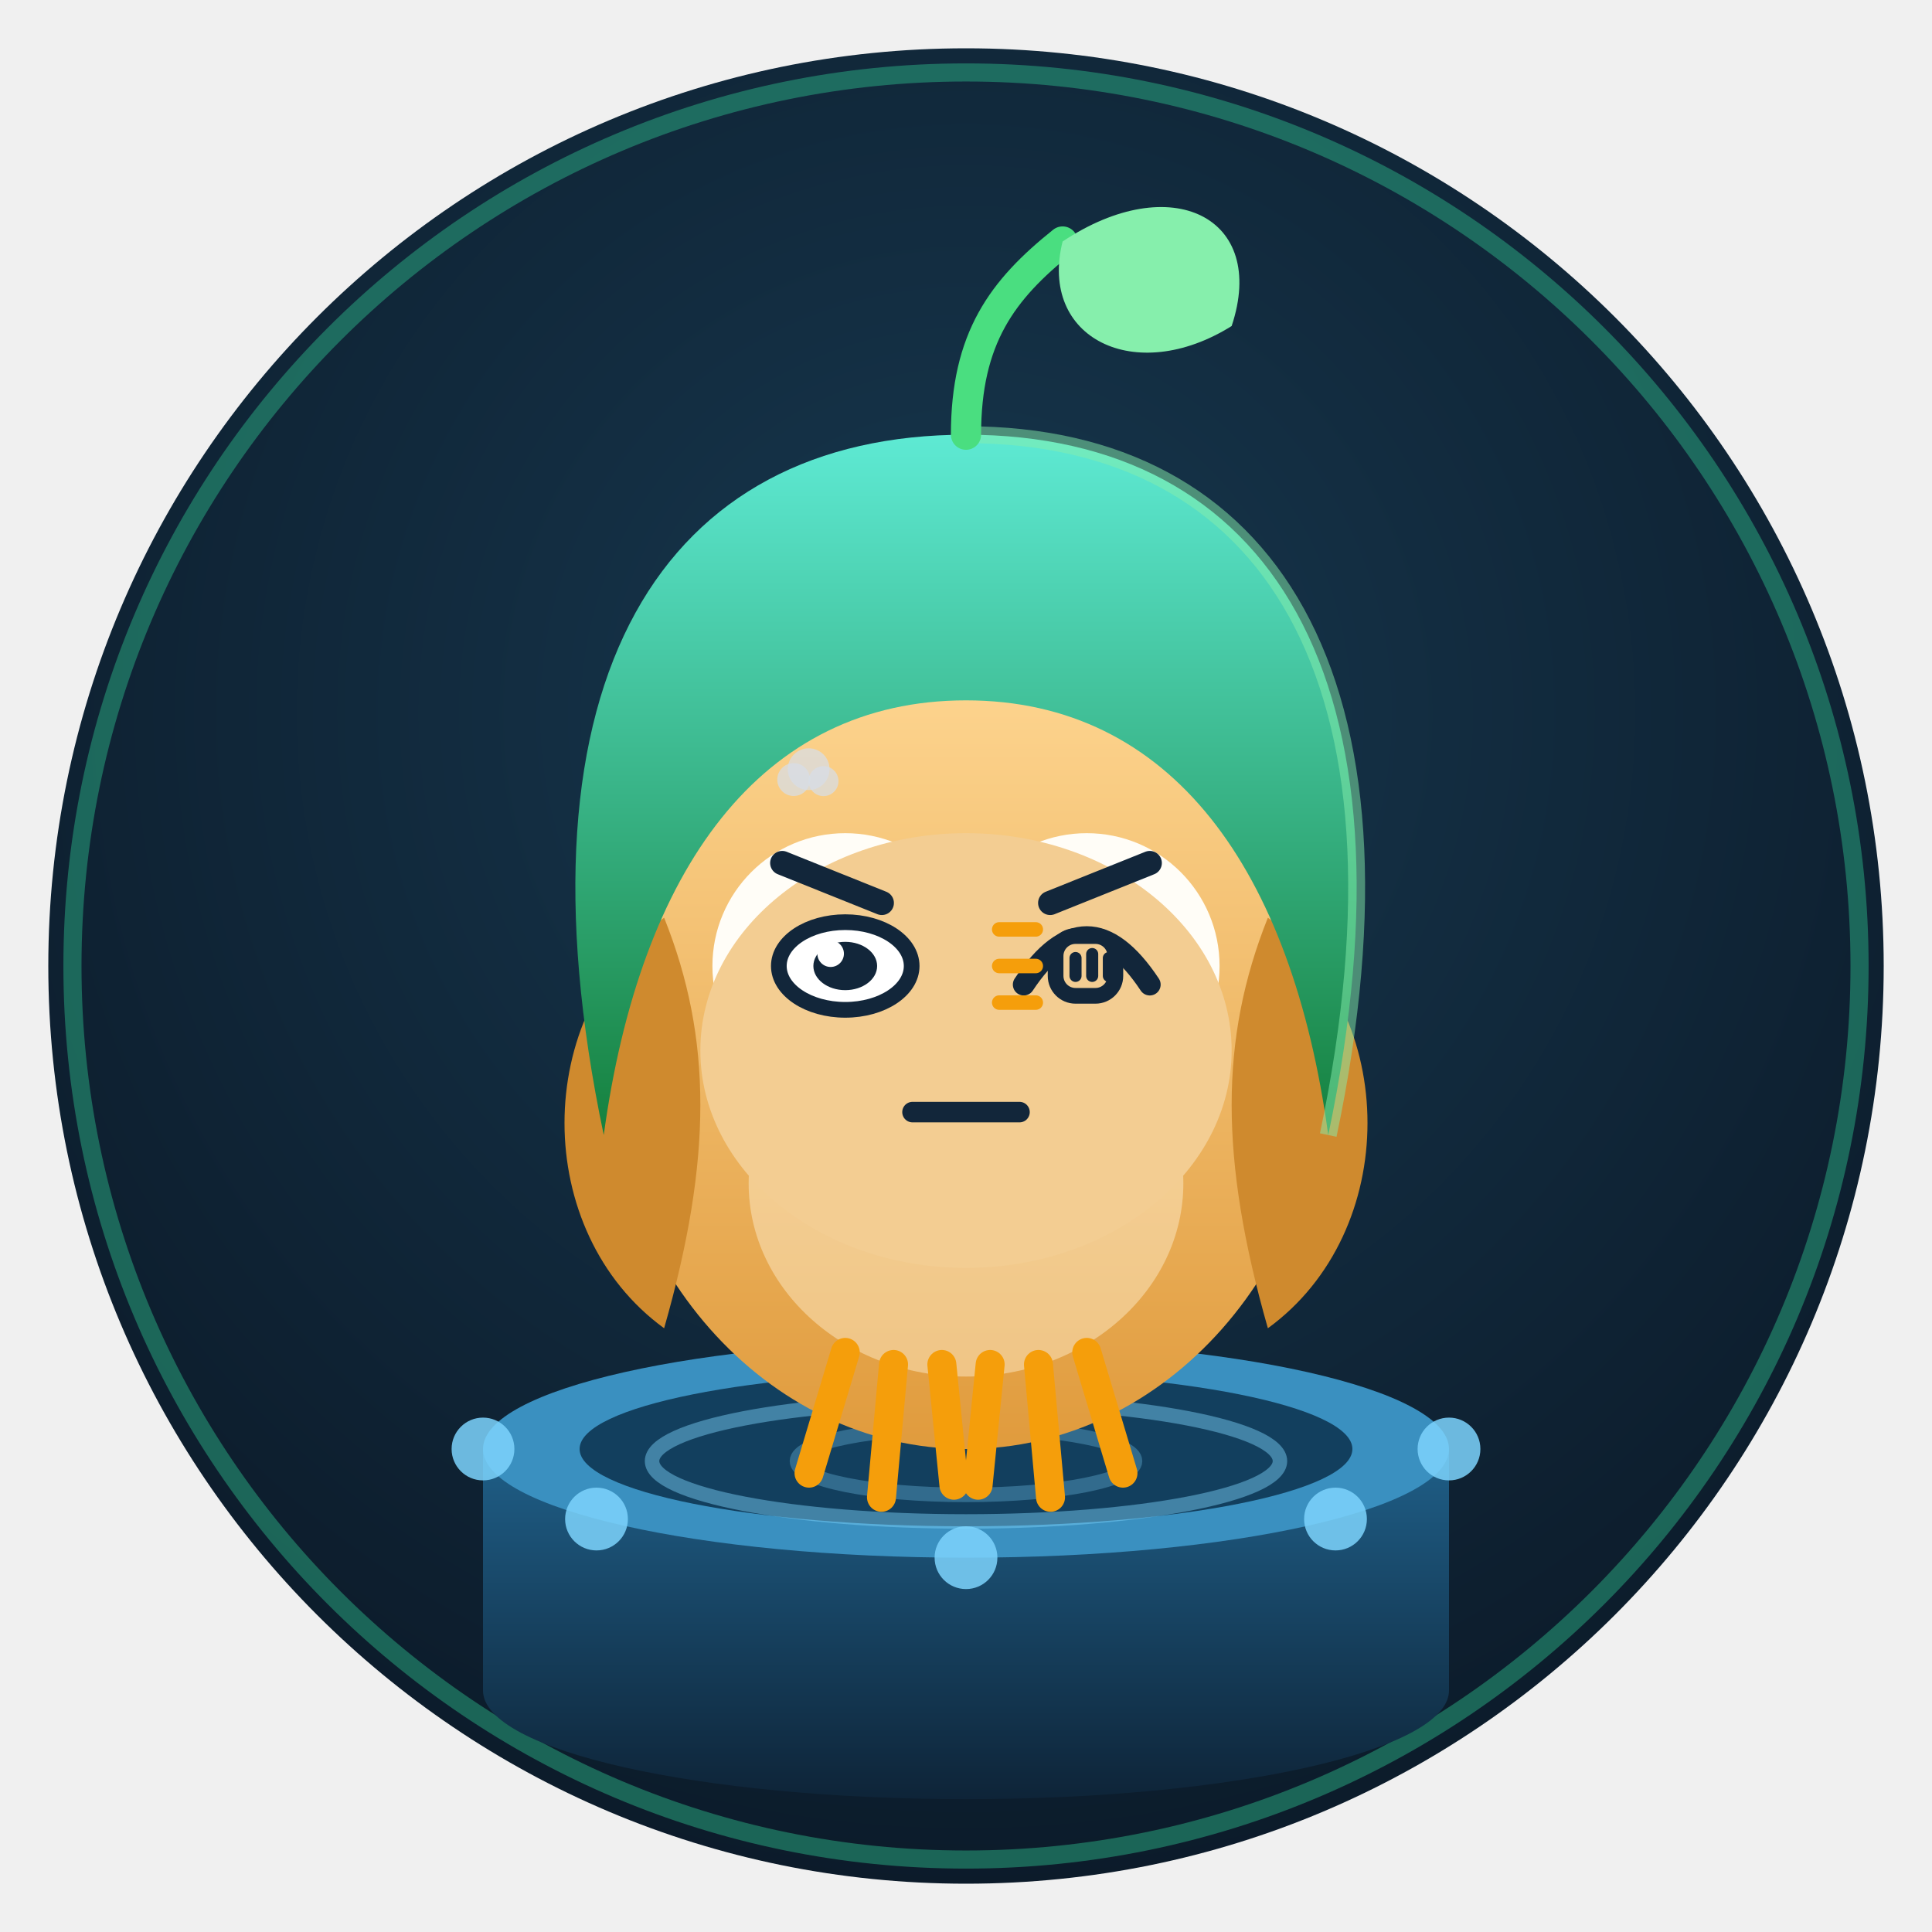
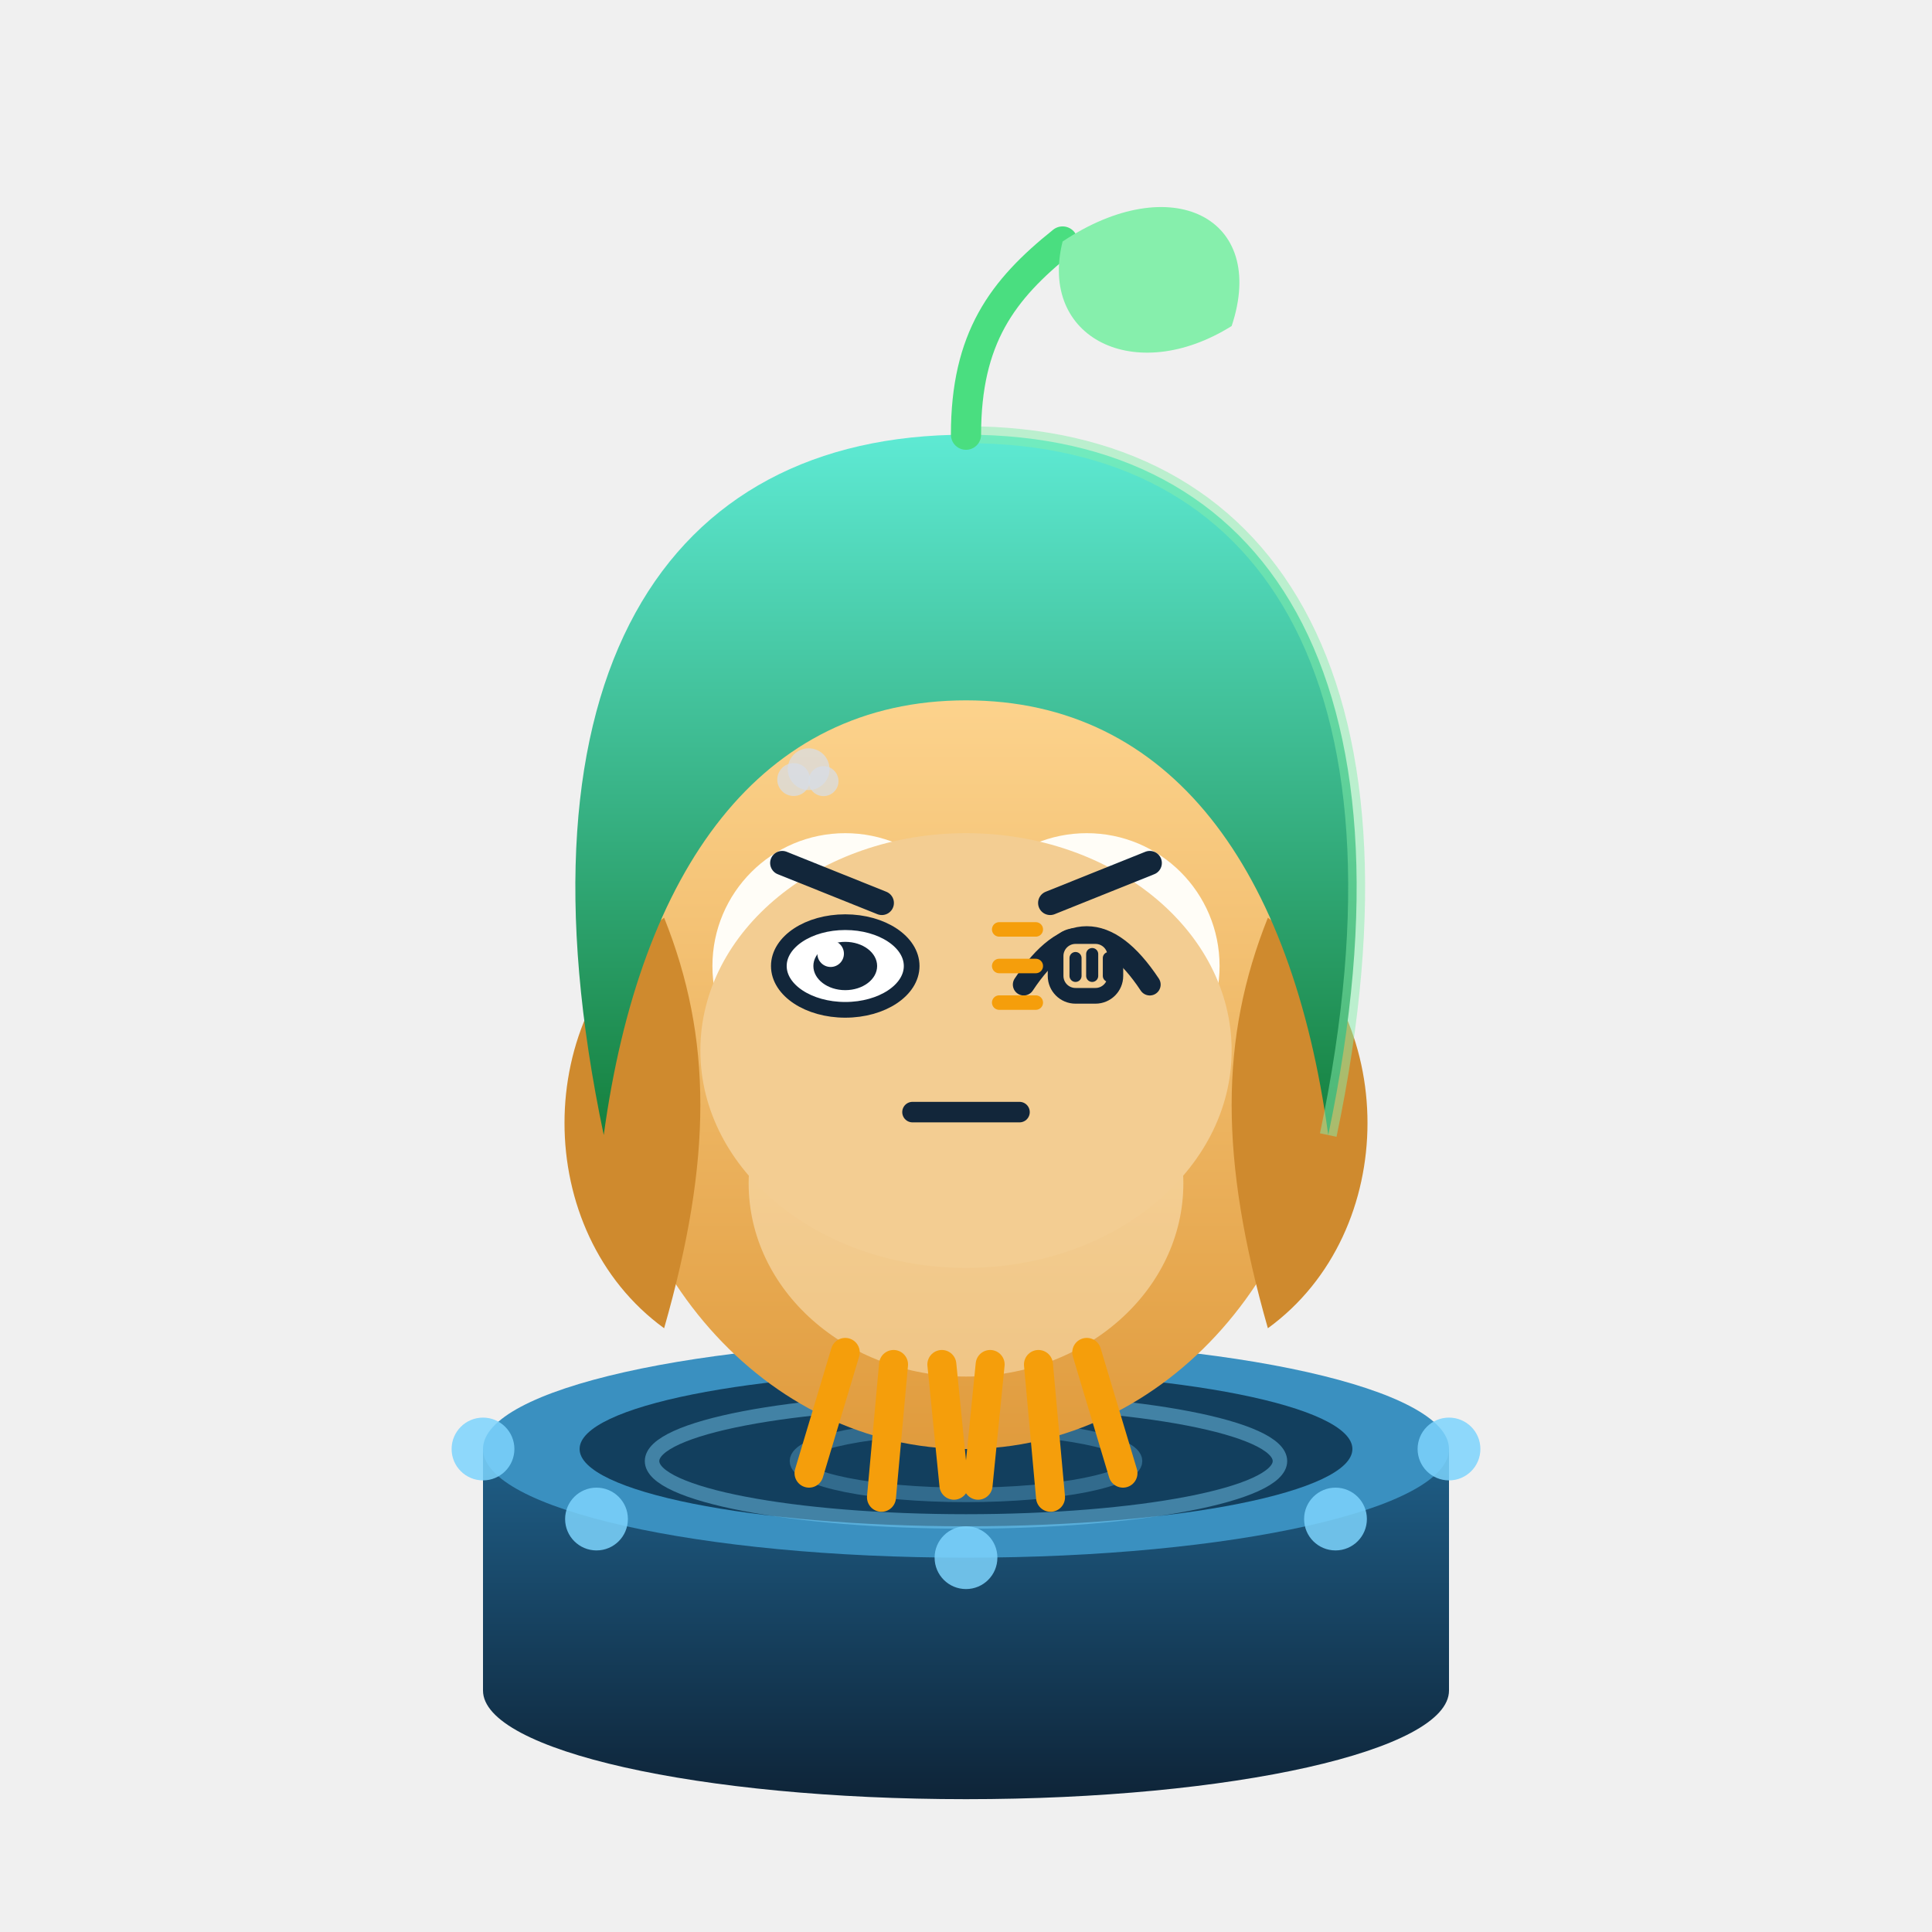
<svg xmlns="http://www.w3.org/2000/svg" viewBox="0 0 160 160" width="160" height="160" role="img" aria-label="小德 · 敲打 Knocking">
  <style>
.ex-motion { animation: ex-tap 0.55s ease-in-out infinite; transform-box: fill-box; transform-origin: 50% 50%; }
.ex-anim-tear { animation: ex-tear 1.8s ease-in infinite; transform-box: fill-box; transform-origin: center; }
.ex-anim-sweat { animation: ex-tear 1.5s ease-in infinite; transform-box: fill-box; transform-origin: center; }
.ex-anim-heart { animation: ex-heart 2.2s ease-out infinite; transform-box: fill-box; transform-origin: center; }
.ex-anim-spark { animation: ex-spark 1.9s ease-in-out infinite; transform-box: fill-box; transform-origin: center; }
.ex-anim-rain { animation: ex-rain 1.4s linear infinite; transform-box: fill-box; transform-origin: center; }
.ex-anim-confetti { animation: ex-confetti 2.4s linear infinite; transform-box: fill-box; transform-origin: center; }
.ex-anim-pulse { animation: ex-pulse 1.6s ease-in-out infinite; transform-box: fill-box; transform-origin: center; }
.ex-anim-knock { animation: ex-knock 0.55s ease-in-out infinite; transform-box: fill-box; transform-origin: center; }
.ex-anim-knockline { animation: ex-knockline 0.55s ease-out infinite; transform-box: fill-box; transform-origin: center; }
.ex-anim-palm { animation: ex-palm 0.9s ease-in-out infinite; transform-box: fill-box; transform-origin: center; }
.ex-anim-steam { animation: ex-steam 1.8s ease-out infinite; transform-box: fill-box; transform-origin: center; }
.ex-anim-shock { animation: ex-shock 0.5s ease-in-out infinite; transform-box: fill-box; transform-origin: center; }
.ex-anim-please { animation: ex-please 1.4s ease-in-out infinite; transform-box: fill-box; transform-origin: center; }
.ex-anim-drift { animation: ex-drift 4.5s ease-in-out infinite; transform-box: fill-box; transform-origin: center; }
@keyframes ex-tap { 0%,100% { transform: translateY(0); } 25% { transform: translateY(0.97px); } 32% { transform: translateY(0); } }
@keyframes ex-tear { 0% { transform: translateY(0); opacity: 0; } 18% { opacity: 1; } 100% { transform: translateY(8px); opacity: 0; } }
@keyframes ex-heart { 0% { transform: translateY(0) scale(.65); opacity: 0; } 20% { opacity: 1; } 100% { transform: translateY(-10px) scale(1.15); opacity: 0; } }
@keyframes ex-spark { 0%,100% { transform: scale(.6) rotate(0deg); opacity: .3; } 50% { transform: scale(1.15) rotate(25deg); opacity: 1; } }
@keyframes ex-rain { 0% { transform: translateY(0); opacity: 0; } 20% { opacity: 1; } 100% { transform: translateY(8px); opacity: 0; } }
@keyframes ex-confetti { 0% { transform: translateY(-4px) rotate(0deg); opacity: 1; } 100% { transform: translateY(14px) rotate(200deg); opacity: 0; } }
@keyframes ex-pulse { 0%,100% { transform: scale(1); opacity: .35; } 50% { transform: scale(1.18); opacity: .7; } }
@keyframes ex-knock { 0%,100% { transform: translateX(3px); } 35% { transform: translateX(0); } }
@keyframes ex-knockline { 0%,100% { transform: scaleX(.6); opacity: .35; } 35% { transform: scaleX(1); opacity: 1; } }
@keyframes ex-palm { 0%,100% { transform: translateY(0) rotate(0deg); } 50% { transform: translateY(-1px) rotate(-4deg); } }
@keyframes ex-steam { 0% { transform: translateY(0); opacity: .7; } 100% { transform: translateY(-7px); opacity: 0; } }
@keyframes ex-shock { 0%,100% { transform: scaleX(.7); opacity: .4; } 50% { transform: scaleX(1.25); opacity: 1; } }
@keyframes ex-please { 0%,100% { transform: translateY(0); } 50% { transform: translateY(-1.5px); } }
@keyframes ex-drift { 0%,100% { transform: translateY(0); } 50% { transform: translateY(-1.5px); } }
@media (prefers-reduced-motion: reduce) {
  .ex-motion, [class*="ex-anim-"] { animation: none !important; }
}
</style>
  <g class="ex-motion ex-knocking">
    <g class="ex-base">
      <defs>
-         <radialGradient id="drBadge" cx="50%" cy="36%" r="74%">
-           <stop offset="0" stop-color="#17384f" />
-           <stop offset="1" stop-color="#0a1725" />
-         </radialGradient>
        <linearGradient id="drOwl" x1="0" y1="0" x2="0" y2="1">
          <stop offset="0" stop-color="#ffd894" />
          <stop offset="1" stop-color="#e09b3d" />
        </linearGradient>
        <linearGradient id="drHood" x1="0" y1="0" x2="0" y2="1">
          <stop offset="0" stop-color="#5eead4" />
          <stop offset="1" stop-color="#15803d" />
        </linearGradient>
        <linearGradient id="drPool" x1="0" y1="0" x2="0" y2="1">
          <stop offset="0" stop-color="#1f5f88" />
          <stop offset="1" stop-color="#0e2438" />
        </linearGradient>
      </defs>
-       <circle cx="80" cy="80" r="76" fill="url(#drBadge)" />
-       <circle cx="80" cy="80" r="74" fill="none" stroke="#34d399" stroke-opacity=".4" stroke-width="1.5" />
      <path d="M40 120 L40 140 A40 9 0 0 0 120 140 L120 120 Z" fill="url(#drPool)" />
      <ellipse cx="80" cy="120" rx="40" ry="9" fill="#3a90c0" />
      <ellipse cx="80" cy="120" rx="32" ry="6.4" fill="#123f5e" />
      <ellipse cx="80" cy="121" rx="26" ry="5" fill="none" stroke="#7dd3fc" stroke-opacity=".45" stroke-width="1.2" />
      <ellipse cx="80" cy="121" rx="14" ry="2.8" fill="none" stroke="#7dd3fc" stroke-opacity=".3" stroke-width="1.2" />
      <g fill="#7dd3fc" fill-opacity=".85">
        <circle cx="120" cy="120" r="2.6" />
        <circle cx="110.6" cy="125.8" r="2.6" />
        <circle cx="80" cy="129" r="2.6" />
        <circle cx="49.4" cy="125.8" r="2.6" />
        <circle cx="40" cy="120" r="2.6" />
      </g>
      <ellipse cx="80" cy="86" rx="30" ry="34" fill="url(#drOwl)" />
      <ellipse cx="80" cy="98" rx="18" ry="16" fill="#fff3d6" fill-opacity=".45" />
      <path d="M55 76 C 44 84 44 102 55 110 C 59 96 59 86 55 76 Z" fill="#cf8a2e" />
      <path d="M105 76 C 116 84 116 102 105 110 C 101 96 101 86 105 76 Z" fill="#cf8a2e" />
      <g stroke="#f59e0b" stroke-width="2.4" stroke-linecap="round" fill="none">
        <path d="M70 112 L67 122" />
        <path d="M74 113 L73 124" />
        <path d="M78 113 L79 123" />
        <path d="M82 113 L81 123" />
        <path d="M86 113 L87 124" />
        <path d="M90 112 L93 122" />
      </g>
      <circle cx="70" cy="80" r="11" fill="#fffdf7" />
      <circle cx="90" cy="80" r="11" fill="#fffdf7" />
      <circle cx="70" cy="80" r="5.5" fill="#12263a" />
      <circle cx="90" cy="80" r="5.5" fill="#12263a" />
      <circle cx="72" cy="77.5" r="2" fill="#ffffff" />
      <circle cx="92" cy="77.5" r="2" fill="#ffffff" />
      <path d="M80 84 L75 94 L85 94 Z" fill="#f59e0b" />
      <path d="M80 36 C 105 36 118 56 110 94 C 107 72 97 58 80 58 C 63 58 53 72 50 94 C 42 56 55 36 80 36 Z" fill="url(#drHood)" />
      <path d="M80 36 C 105 36 118 56 110 94" fill="none" stroke="#86efac" stroke-opacity=".5" stroke-width="1.4" />
      <path d="M80 36 C 80 28 83 24 88 20" stroke="#4ade80" stroke-width="2.5" fill="none" stroke-linecap="round" />
      <path d="M88 20 C 97 14 105 18 102 27 C 94 32 86 28 88 20 Z" fill="#86efac" />
    </g>
    <g class="ex-face">
      <ellipse cx="80" cy="87" rx="22" ry="18" fill="#F3CD92" />
      <path d="M 64.78,71.47 L 73.03,74.78" stroke="#12263A" stroke-width="2" stroke-linecap="round" />
      <path d="M 95.22,71.47 L 86.97,74.78" stroke="#12263A" stroke-width="2" stroke-linecap="round" />
      <ellipse cx="70" cy="80" rx="5.5" ry="3.63" fill="#FFFFFF" stroke="#12263A" stroke-width="1.3" />
      <ellipse cx="70" cy="80" rx="2.64" ry="2" fill="#12263A" />
      <circle cx="68.79" cy="78.98" r="1.1" fill="#FFFFFF" />
      <path d="M 84.78,81.54 Q 90,73.67 95.22,81.54" fill="none" stroke="#12263A" stroke-width="1.8" stroke-linecap="round" />
      <path d="M 75.57,92.1 L 84.43,92.1" stroke="#12263A" stroke-width="1.7" stroke-linecap="round" />
      <g transform="translate(90.45 80)">
        <g class="ex-anim-knock">
          <rect x="-3.03" y="-2.48" width="4.95" height="4.95" rx="1.65" fill="#F3CD92" stroke="#12263A" stroke-width="1.3" />
          <path d="M -1.38,-0.66 L -1.38,0.82 M 0,-0.99 L 0,0.82 M 1.38,-0.66 L 1.38,0.82" stroke="#12263A" stroke-width="1" stroke-linecap="round" />
        </g>
      </g>
      <g transform="translate(85.78 76.97)">
        <path class="ex-anim-knockline" style="animation-delay:0.0s" d="M 0 0 L -3.03 0" stroke="#F59E0B" stroke-width="1.2" stroke-linecap="round" />
      </g>
      <g transform="translate(85.78 80)">
        <path class="ex-anim-knockline" style="animation-delay:0.12s" d="M 0 0 L -3.03 0" stroke="#F59E0B" stroke-width="1.2" stroke-linecap="round" />
      </g>
      <g transform="translate(85.78 83.03)">
        <path class="ex-anim-knockline" style="animation-delay:0.24s" d="M 0 0 L -3.03 0" stroke="#F59E0B" stroke-width="1.2" stroke-linecap="round" />
      </g>
      <g transform="translate(65.73 64.56)">
        <circle class="ex-anim-steam" style="animation-delay:0.0s" r="1.36" fill="#D7DEE8" opacity=".72" />
      </g>
      <g transform="translate(66.97 63.7)">
        <circle class="ex-anim-steam" style="animation-delay:0.28s" r="1.73" fill="#D7DEE8" opacity=".72" />
      </g>
      <g transform="translate(68.2 64.69)">
        <circle class="ex-anim-steam" style="animation-delay:0.56s" r="1.24" fill="#D7DEE8" opacity=".72" />
      </g>
    </g>
  </g>
</svg>
